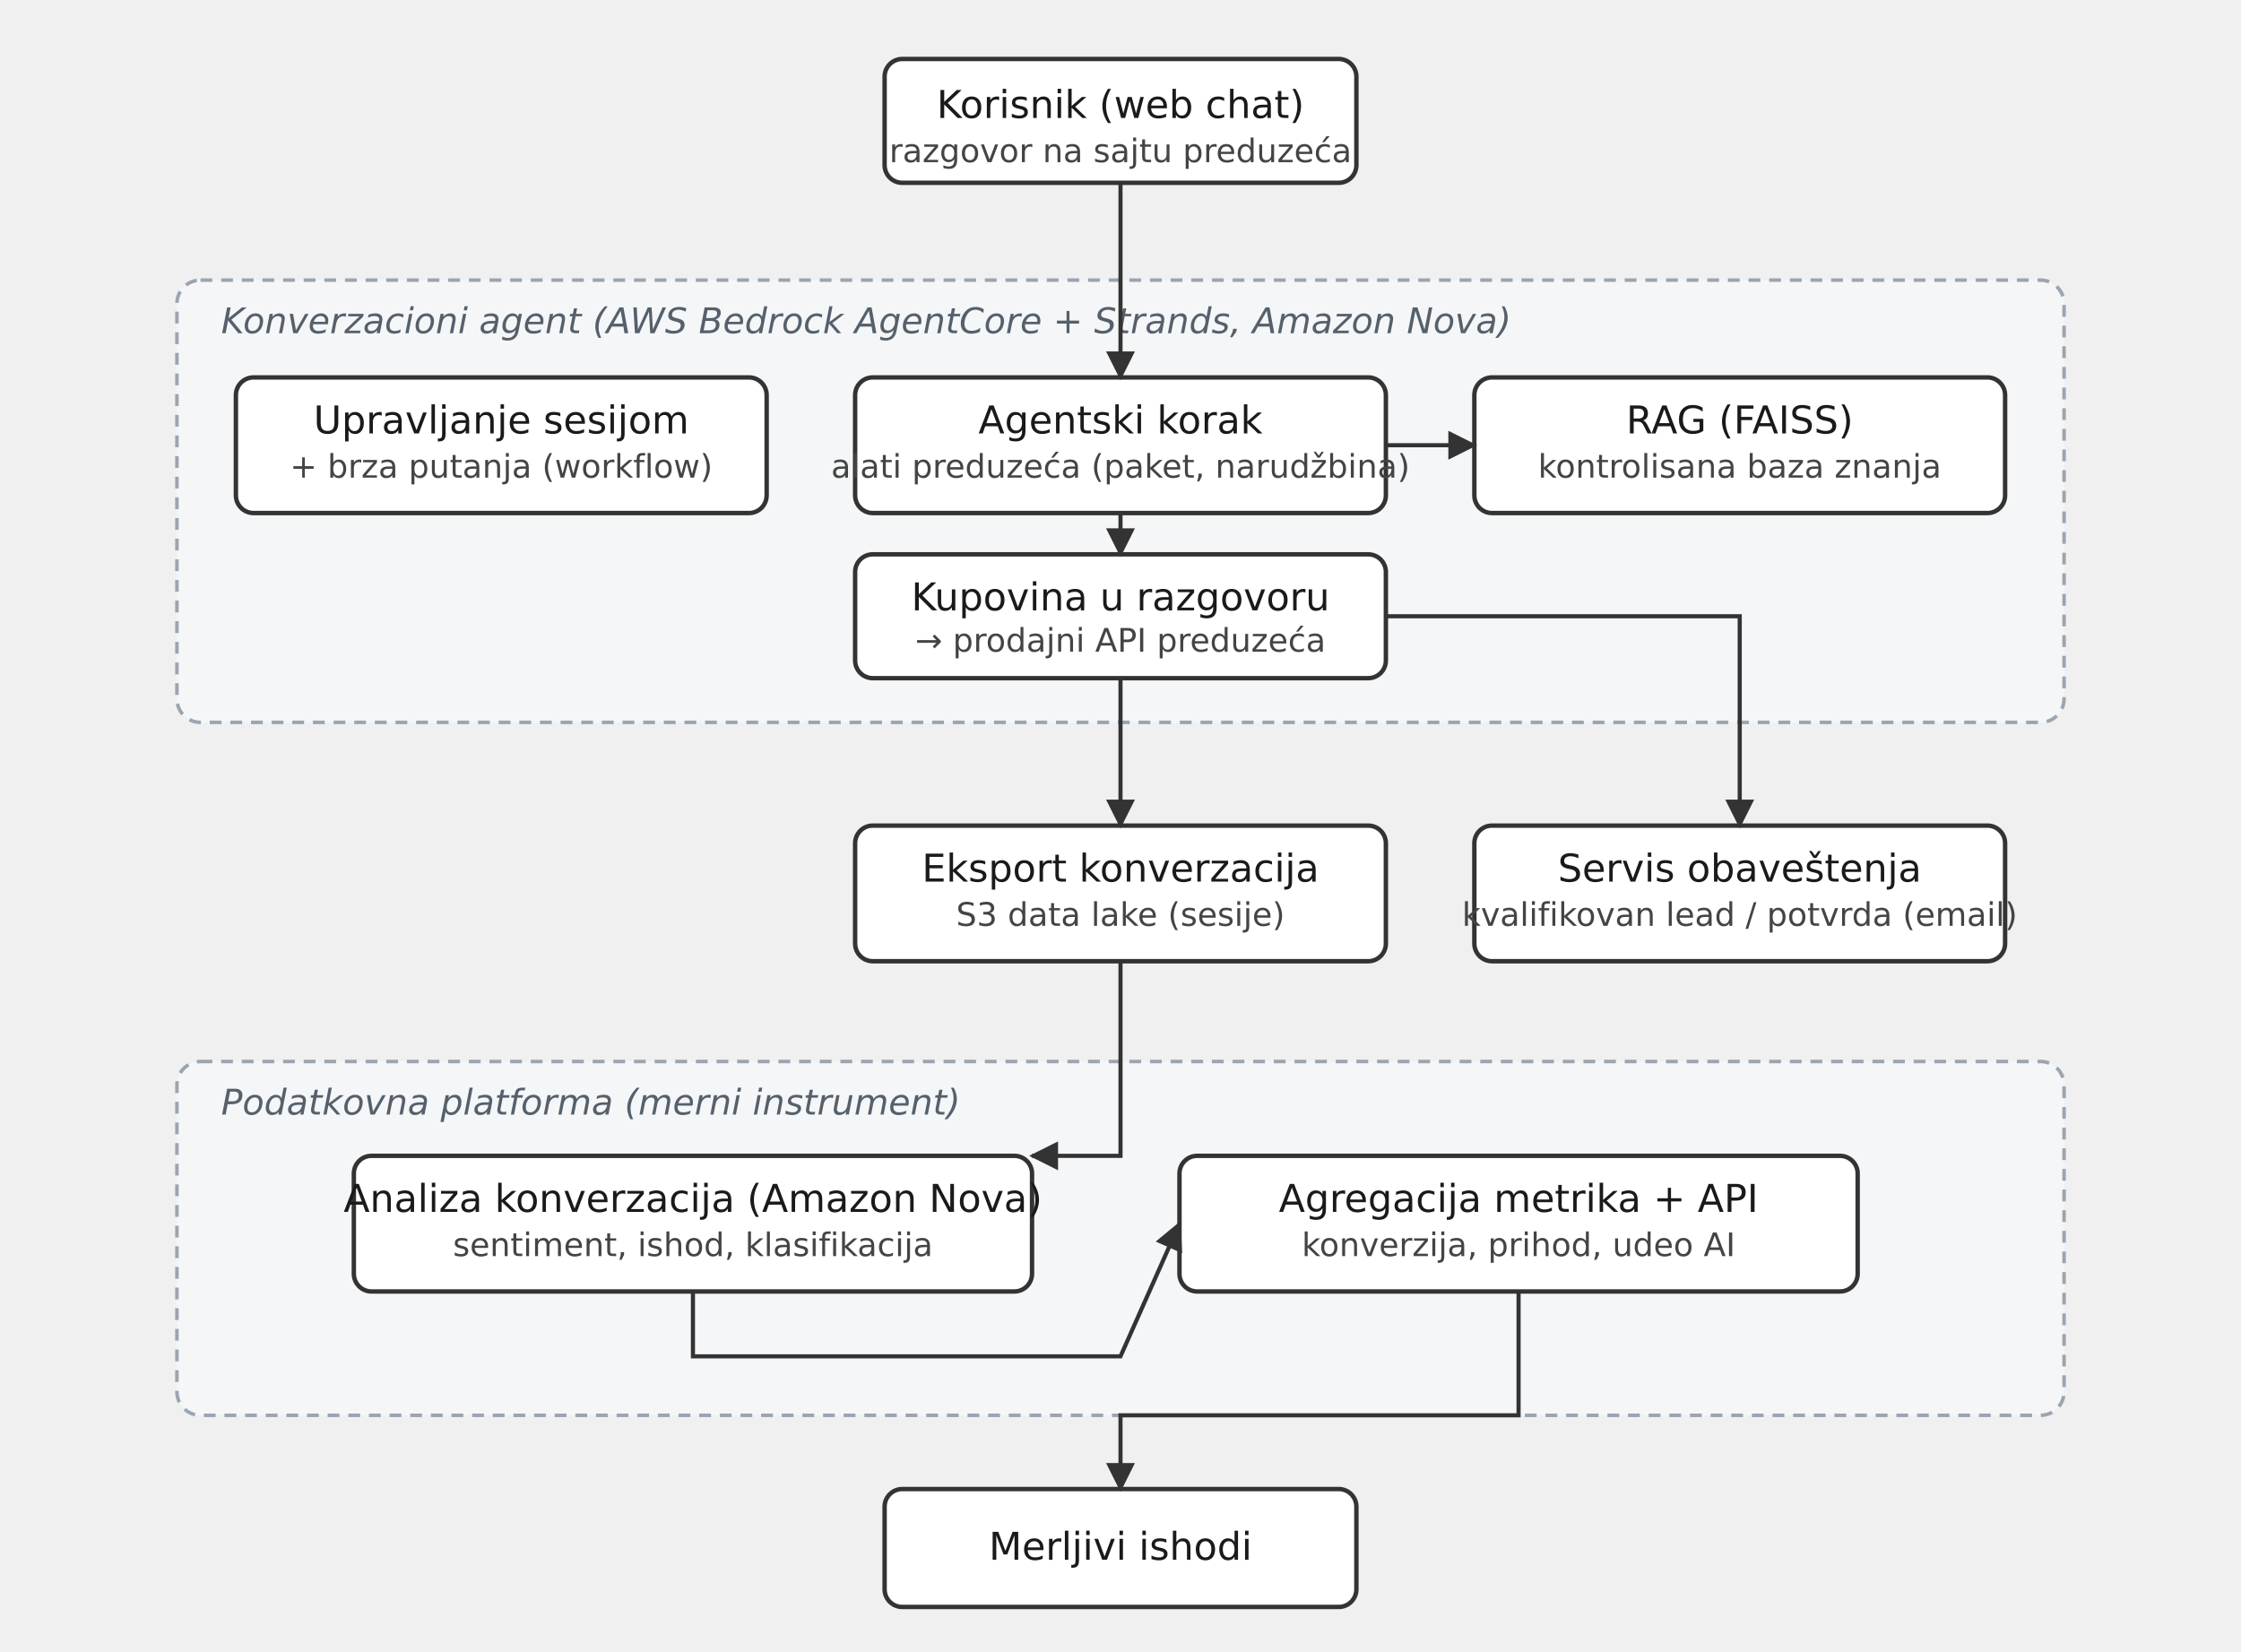
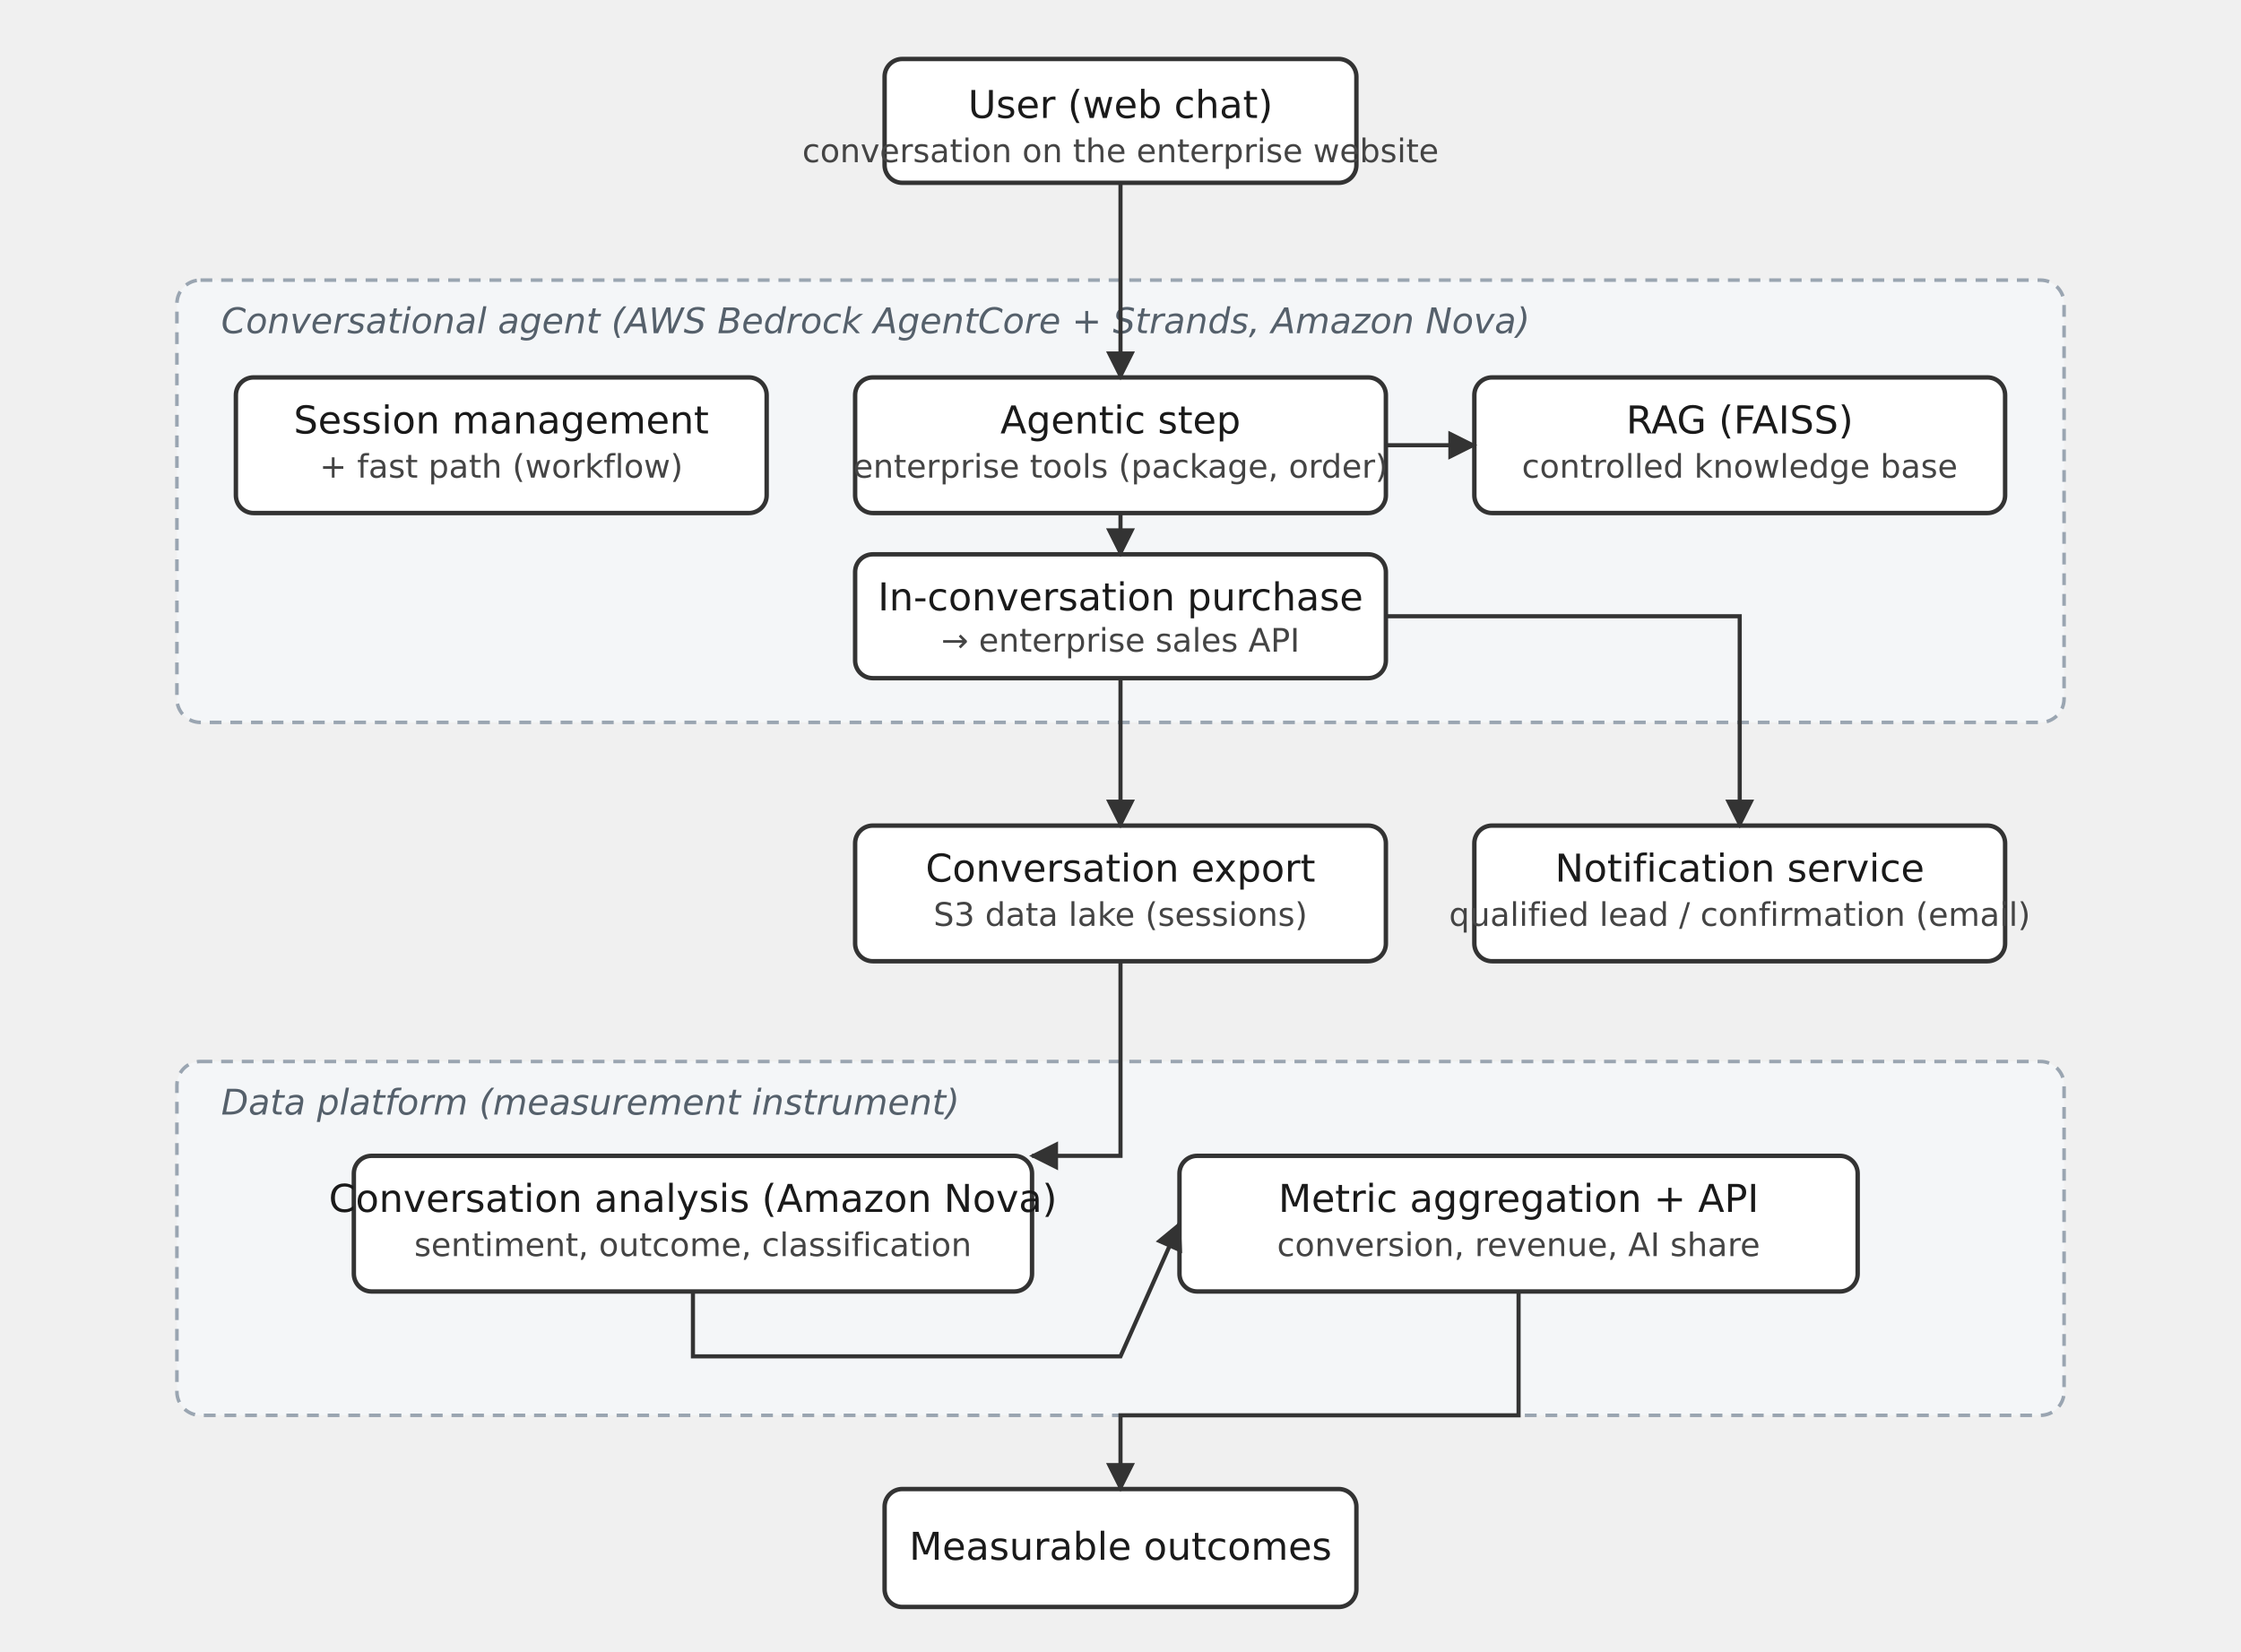
<svg xmlns="http://www.w3.org/2000/svg" width="760" height="560" viewBox="0 0 760 560" font-family="DejaVu Sans, Arial, sans-serif">
  <style>
    .box { fill: #ffffff; stroke: #333333; stroke-width: 1.5; rx: 6; }
    .grp { fill: #f4f6f8; stroke: #9aa5b1; stroke-width: 1.2; stroke-dasharray: 4 3; rx: 8; }
    .lbl { font-size: 13px; fill: #1a1a1a; }
    .lbls { font-size: 11px; fill: #444444; }
    .grplbl { font-size: 12px; fill: #55606b; font-style: italic; }
    .edge { stroke: #333333; stroke-width: 1.4; fill: none; marker-end: url(#arrow); }
    .title { font-size: 15px; fill: #000000; font-weight: bold; }
  </style>
  <defs>
    <marker id="arrow" viewBox="0 0 10 10" refX="9" refY="5" markerWidth="7" markerHeight="7" orient="auto-start-reverse">
      <path d="M 0 0 L 10 5 L 0 10 z" fill="#333333" />
    </marker>
  </defs>
  <rect class="box" x="300" y="20" width="160" height="42" rx="6" />
-   <text class="lbl" x="380" y="40" text-anchor="middle">Korisnik (web chat)</text>
-   <text class="lbls" x="380" y="55" text-anchor="middle">razgovor na sajtu preduzeća</text>
+   <text class="lbl" x="380" y="40" text-anchor="middle">User (web chat)</text>
+   <text class="lbls" x="380" y="55" text-anchor="middle">conversation on the enterprise website</text>
  <rect class="grp" x="60" y="95" width="640" height="150" rx="8" />
-   <text class="grplbl" x="75" y="113">Konverzacioni agent (AWS Bedrock AgentCore + Strands, Amazon Nova)</text>
+   <text class="grplbl" x="75" y="113">Conversational agent (AWS Bedrock AgentCore + Strands, Amazon Nova)</text>
  <rect class="box" x="80" y="128" width="180" height="46" rx="6" />
-   <text class="lbl" x="170" y="147" text-anchor="middle">Upravljanje sesijom</text>
-   <text class="lbls" x="170" y="162" text-anchor="middle">+ brza putanja (workflow)</text>
+   <text class="lbl" x="170" y="147" text-anchor="middle">Session management</text>
+   <text class="lbls" x="170" y="162" text-anchor="middle">+ fast path (workflow)</text>
  <rect class="box" x="290" y="128" width="180" height="46" rx="6" />
-   <text class="lbl" x="380" y="147" text-anchor="middle">Agentski korak</text>
-   <text class="lbls" x="380" y="162" text-anchor="middle">alati preduzeća (paket, narudžbina)</text>
+   <text class="lbl" x="380" y="147" text-anchor="middle">Agentic step</text>
+   <text class="lbls" x="380" y="162" text-anchor="middle">enterprise tools (package, order)</text>
  <rect class="box" x="500" y="128" width="180" height="46" rx="6" />
  <text class="lbl" x="590" y="147" text-anchor="middle">RAG (FAISS)</text>
-   <text class="lbls" x="590" y="162" text-anchor="middle">kontrolisana baza znanja</text>
+   <text class="lbls" x="590" y="162" text-anchor="middle">controlled knowledge base</text>
  <rect class="box" x="290" y="188" width="180" height="42" rx="6" />
-   <text class="lbl" x="380" y="207" text-anchor="middle">Kupovina u razgovoru</text>
-   <text class="lbls" x="380" y="221" text-anchor="middle">→ prodajni API preduzeća</text>
+   <text class="lbl" x="380" y="207" text-anchor="middle">In-conversation purchase</text>
+   <text class="lbls" x="380" y="221" text-anchor="middle">→ enterprise sales API</text>
  <rect class="box" x="500" y="280" width="180" height="46" rx="6" />
-   <text class="lbl" x="590" y="299" text-anchor="middle">Servis obaveštenja</text>
-   <text class="lbls" x="590" y="314" text-anchor="middle">kvalifikovan lead / potvrda (email)</text>
+   <text class="lbl" x="590" y="299" text-anchor="middle">Notification service</text>
+   <text class="lbls" x="590" y="314" text-anchor="middle">qualified lead / confirmation (email)</text>
  <rect class="box" x="290" y="280" width="180" height="46" rx="6" />
-   <text class="lbl" x="380" y="299" text-anchor="middle">Eksport konverzacija</text>
-   <text class="lbls" x="380" y="314" text-anchor="middle">S3 data lake (sesije)</text>
+   <text class="lbl" x="380" y="299" text-anchor="middle">Conversation export</text>
+   <text class="lbls" x="380" y="314" text-anchor="middle">S3 data lake (sessions)</text>
  <rect class="grp" x="60" y="360" width="640" height="120" rx="8" />
-   <text class="grplbl" x="75" y="378">Podatkovna platforma (merni instrument)</text>
+   <text class="grplbl" x="75" y="378">Data platform (measurement instrument)</text>
  <rect class="box" x="120" y="392" width="230" height="46" rx="6" />
-   <text class="lbl" x="235" y="411" text-anchor="middle">Analiza konverzacija (Amazon Nova)</text>
-   <text class="lbls" x="235" y="426" text-anchor="middle">sentiment, ishod, klasifikacija</text>
+   <text class="lbl" x="235" y="411" text-anchor="middle">Conversation analysis (Amazon Nova)</text>
+   <text class="lbls" x="235" y="426" text-anchor="middle">sentiment, outcome, classification</text>
  <rect class="box" x="400" y="392" width="230" height="46" rx="6" />
-   <text class="lbl" x="515" y="411" text-anchor="middle">Agregacija metrika + API</text>
-   <text class="lbls" x="515" y="426" text-anchor="middle">konverzija, prihod, udeo AI</text>
+   <text class="lbl" x="515" y="411" text-anchor="middle">Metric aggregation + API</text>
+   <text class="lbls" x="515" y="426" text-anchor="middle">conversion, revenue, AI share</text>
  <rect class="box" x="300" y="505" width="160" height="40" rx="6" />
-   <text class="lbl" x="380" y="529" text-anchor="middle">Merljivi ishodi</text>
+   <text class="lbl" x="380" y="529" text-anchor="middle">Measurable outcomes</text>
  <path class="edge" d="M 380 62 L 380 128" />
  <path class="edge" d="M 380 174 L 380 188" />
  <path class="edge" d="M 470 151 L 500 151" />
  <path class="edge" d="M 470 209 L 590 209 L 590 280" />
  <path class="edge" d="M 380 230 L 380 280" />
  <path class="edge" d="M 380 326 L 380 392 L 350 392" />
  <path class="edge" d="M 235 438 L 235 460 L 380 460 L 400 415" />
  <path class="edge" d="M 515 438 L 515 480 L 380 480 L 380 505" />
</svg>
